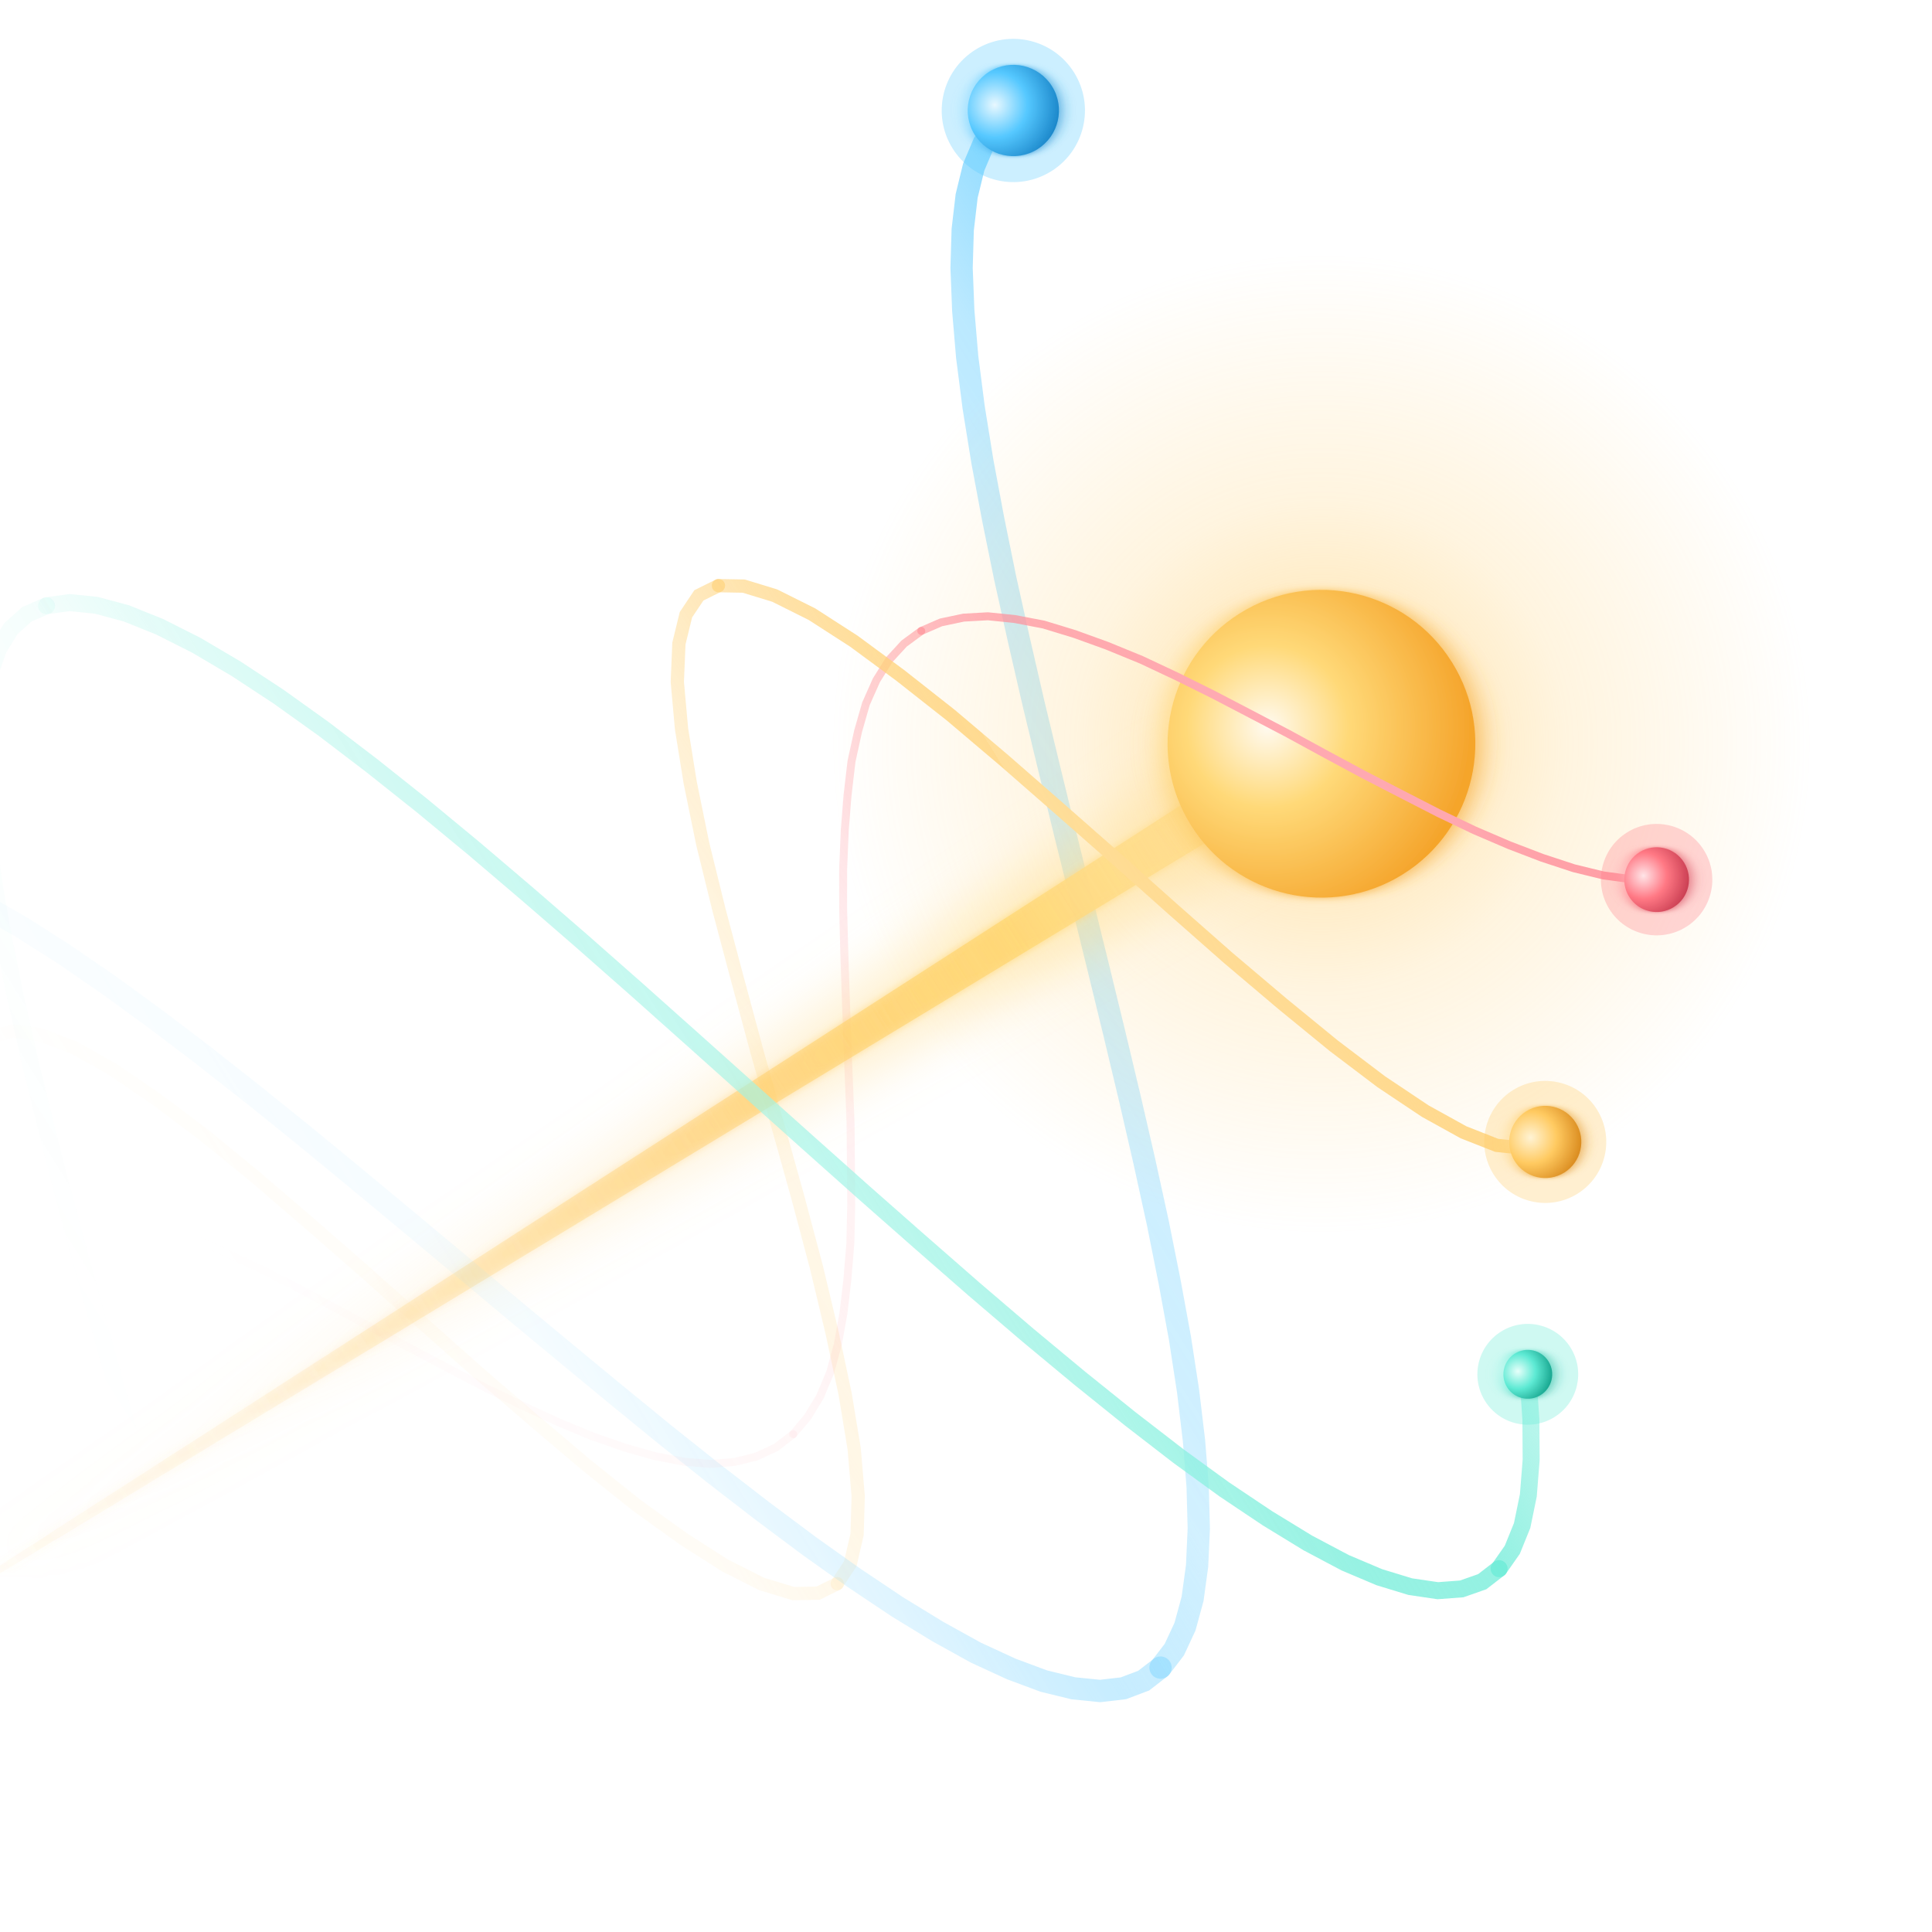
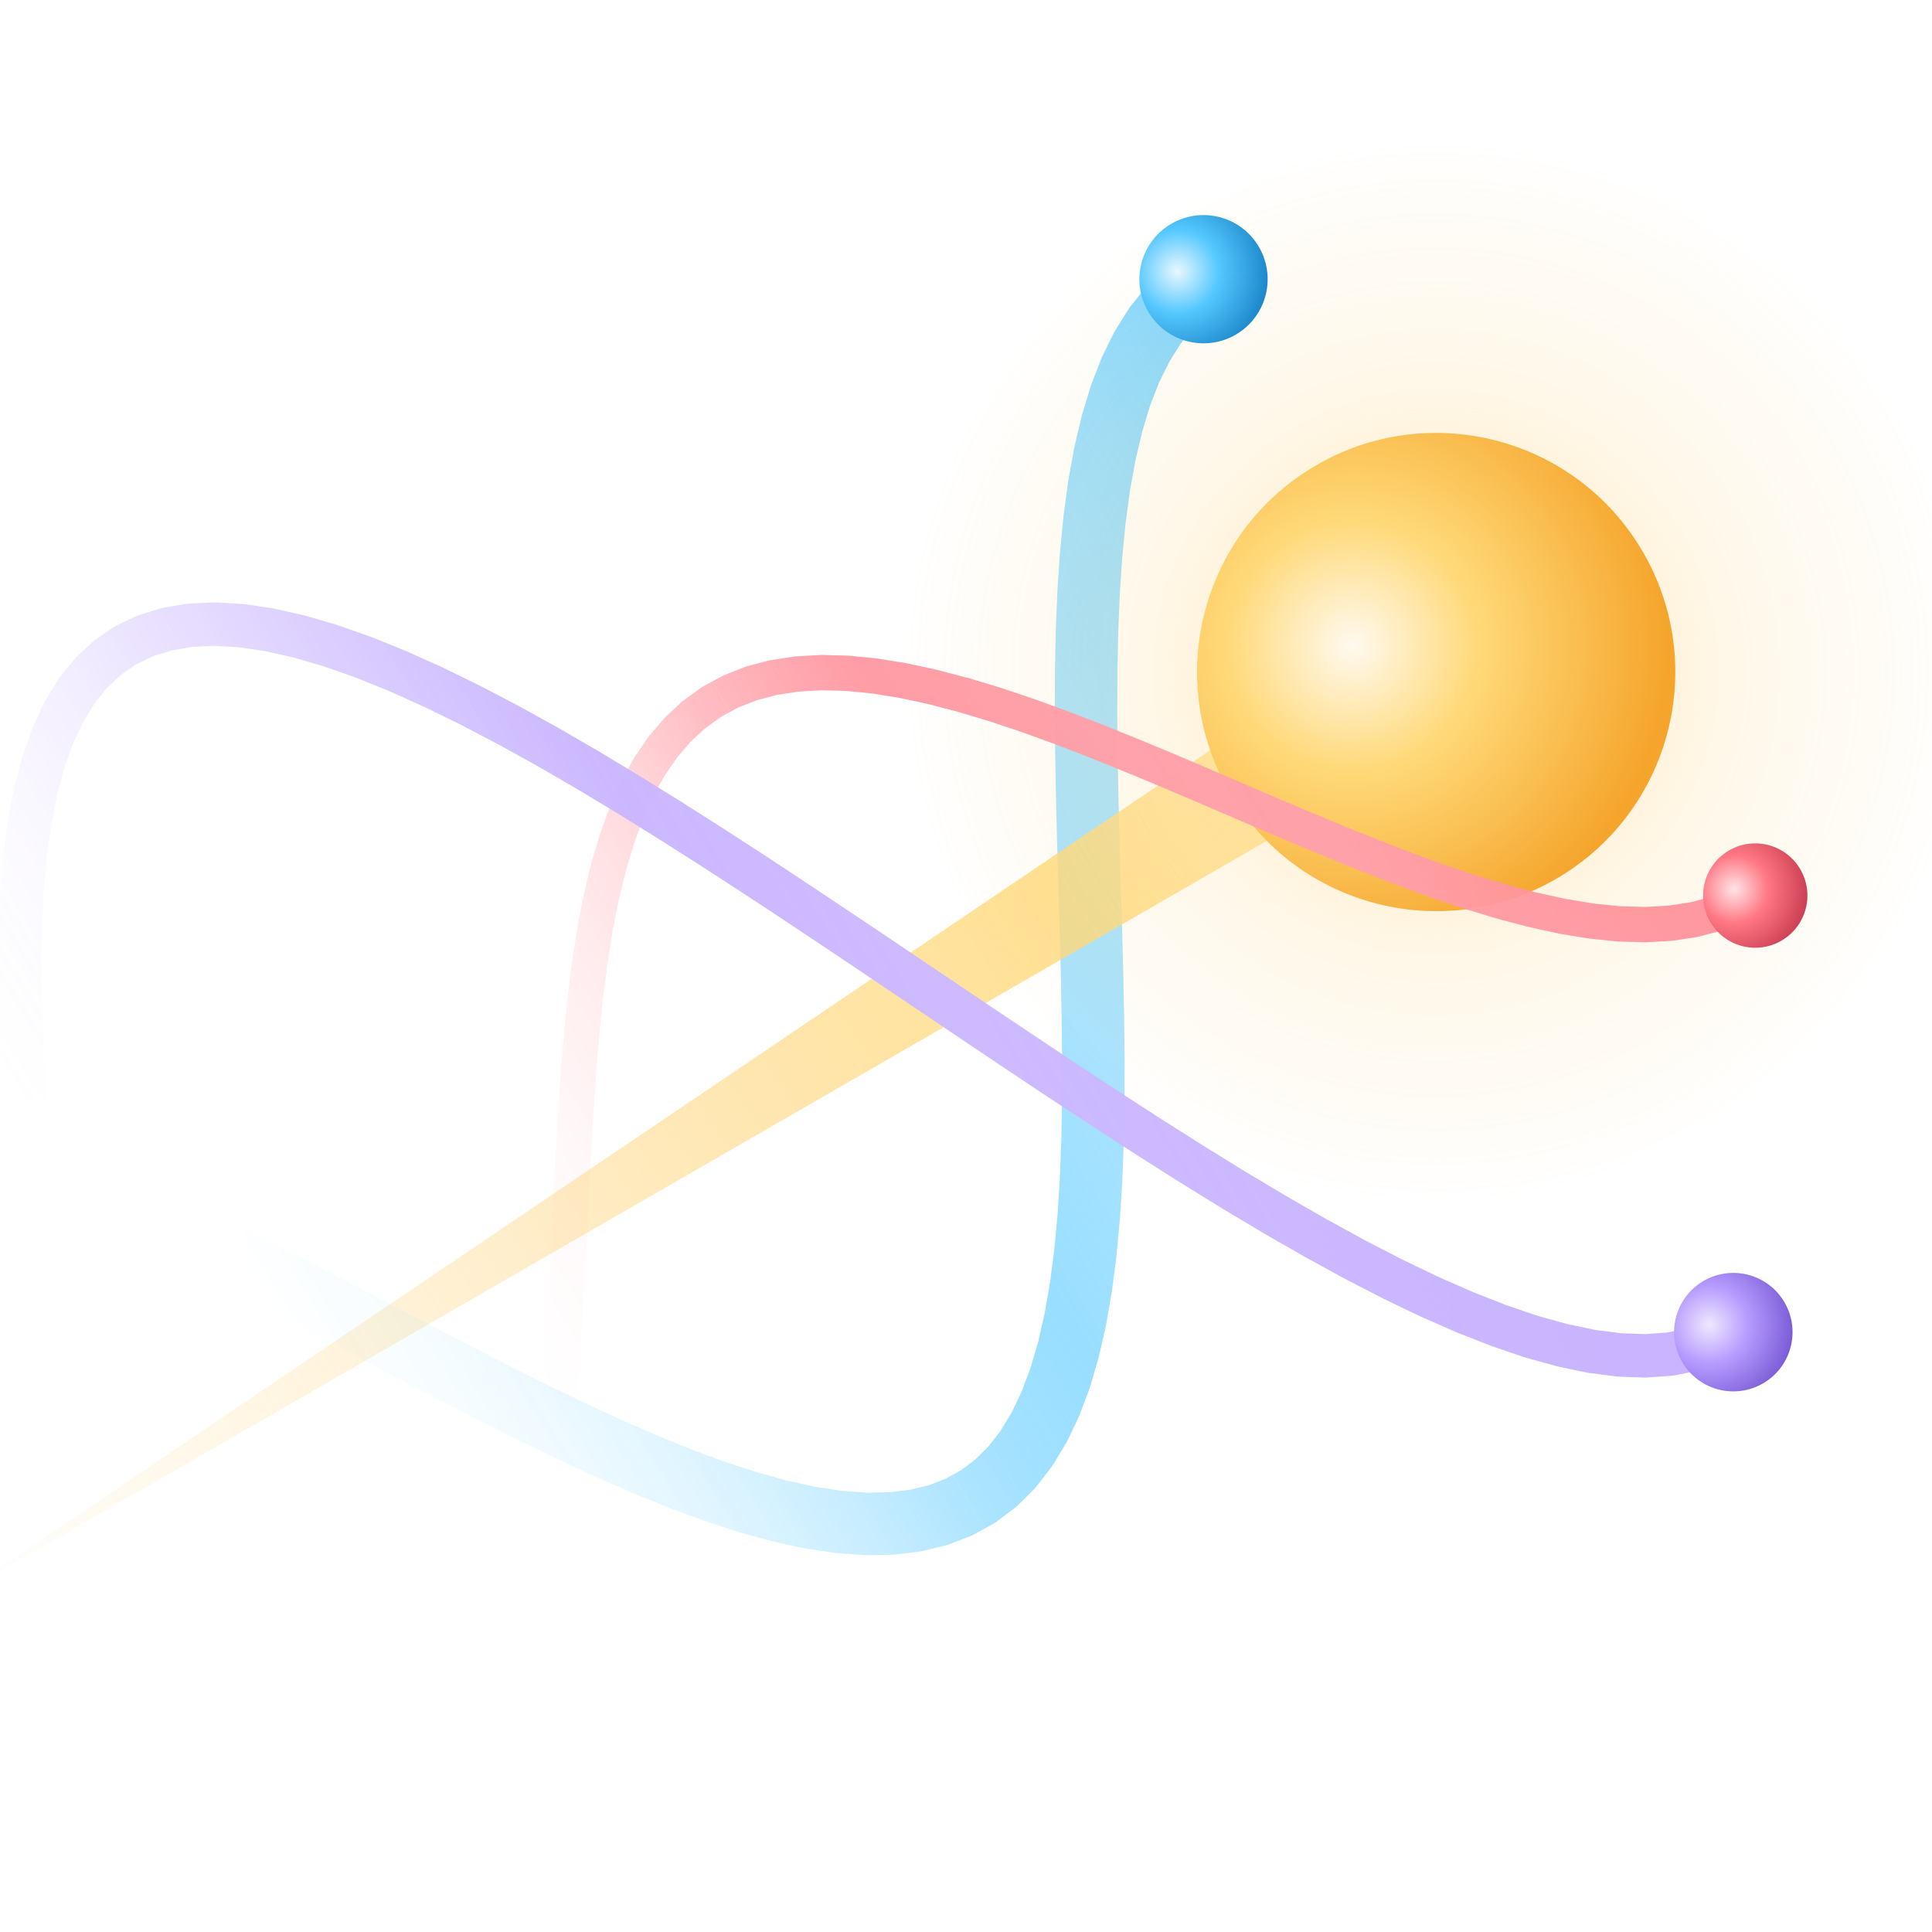
<svg xmlns="http://www.w3.org/2000/svg" width="512" height="512" aria-label="Commit Trail logo" viewBox="0 0 512 512">
  <defs>
-     <linearGradient id="ts" x1="-340" x2="0" y1="0" y2="0" gradientUnits="userSpaceOnUse">
+     <linearGradient id="ts" x1="-320" x2="0" y1="0" y2="0" gradientUnits="userSpaceOnUse">
      <stop offset="0" stop-color="#ffca61" stop-opacity="0" />
-       <stop offset=".3" stop-color="#ffca61" stop-opacity=".1" />
-       <stop offset=".6" stop-color="#ffca61" stop-opacity=".4" />
-       <stop offset=".8" stop-color="#ffd978" stop-opacity=".8" />
+       <stop offset=".35" stop-color="#ffca61" stop-opacity=".3" />
+       <stop offset=".75" stop-color="#ffd978" stop-opacity=".8" />
      <stop offset="1" stop-color="#fff1cc" />
    </linearGradient>
-     <linearGradient id="gab" x1="-270" x2="14" y1="0" y2="0" gradientUnits="userSpaceOnUse">
-       <stop offset="0" stop-color="#55c8ff" stop-opacity=".5" />
-       <stop offset=".1" stop-color="#78d3ff" stop-opacity=".8" />
-       <stop offset=".3" stop-color="#9cdfff" />
-       <stop offset=".4" stop-color="#92dbff" stop-opacity=".9" />
-       <stop offset=".5" stop-color="#60cbff" stop-opacity=".7" />
-       <stop offset=".6" stop-color="#55c8ff" stop-opacity=".4" />
-       <stop offset=".8" stop-color="#55c8ff" stop-opacity=".3" />
-       <stop offset=".9" stop-color="#55c8ff" stop-opacity=".4" />
-       <stop offset="1" stop-color="#55c8ff" stop-opacity=".7" />
+     <linearGradient id="gb" x1="-245" x2="2" y1="0" y2="0" gradientUnits="userSpaceOnUse">
+       <stop offset="0" stop-color="#8cdaff" stop-opacity=".99" />
+       <stop offset=".13" stop-color="#8cdaff" stop-opacity=".99" />
+       <stop offset=".25" stop-color="#77d3ff" stop-opacity=".9" />
+       <stop offset=".38" stop-color="#55c8ff" stop-opacity=".75" />
+       <stop offset=".5" stop-color="#55c8ff" stop-opacity=".6" />
+       <stop offset=".63" stop-color="#55c8ff" stop-opacity=".51" />
+       <stop offset=".75" stop-color="#55c8ff" stop-opacity=".51" />
+       <stop offset=".88" stop-color="#55c8ff" stop-opacity=".6" />
+       <stop offset="1" stop-color="#55c8ff" stop-opacity=".75" />
    </linearGradient>
-     <linearGradient id="gfb" x1="-270" x2="14" y1="0" y2="0" gradientUnits="userSpaceOnUse">
+     <linearGradient id="fb" x1="-245" x2="2" y1="0" y2="0" gradientUnits="userSpaceOnUse">
      <stop offset="0" stop-color="#fff" stop-opacity="0" />
-       <stop offset=".3" stop-color="#fff" stop-opacity=".1" />
-       <stop offset=".5" stop-color="#fff" stop-opacity=".5" />
-       <stop offset=".8" stop-color="#fff" />
+       <stop offset=".1" stop-color="#fff" stop-opacity=".09" />
+       <stop offset=".2" stop-color="#fff" stop-opacity=".25" />
+       <stop offset=".3" stop-color="#fff" stop-opacity=".46" />
+       <stop offset=".4" stop-color="#fff" stop-opacity=".72" />
+       <stop offset=".5" stop-color="#fff" />
      <stop offset="1" stop-color="#fff" />
    </linearGradient>
-     <linearGradient id="gaa" x1="-250" x2="-4" y1="0" y2="0" gradientUnits="userSpaceOnUse">
-       <stop offset="0" stop-color="#ffca61" stop-opacity=".5" />
-       <stop offset=".1" stop-color="#ffd37c" stop-opacity=".8" />
-       <stop offset=".2" stop-color="#ffdd98" />
-       <stop offset=".3" stop-color="#ffdb92" stop-opacity=".9" />
-       <stop offset=".3" stop-color="#ffce6c" stop-opacity=".7" />
-       <stop offset=".4" stop-color="#ffca61" stop-opacity=".5" />
-       <stop offset=".5" stop-color="#ffca61" stop-opacity=".3" />
-       <stop offset=".6" stop-color="#ffca61" stop-opacity=".4" />
-       <stop offset=".7" stop-color="#ffca61" stop-opacity=".6" />
-       <stop offset=".8" stop-color="#ffd786" stop-opacity=".9" />
-       <stop offset=".8" stop-color="#ffde9a" />
-       <stop offset=".9" stop-color="#ffd88a" stop-opacity=".9" />
-       <stop offset="1" stop-color="#ffca61" stop-opacity=".7" />
+     <linearGradient id="gv" x1="-262" x2="-18" y1="0" y2="0" gradientUnits="userSpaceOnUse">
+       <stop offset="0" stop-color="#b79cff" stop-opacity=".54" />
+       <stop offset=".13" stop-color="#b79cff" stop-opacity=".63" />
+       <stop offset=".25" stop-color="#b79cff" stop-opacity=".76" />
+       <stop offset=".38" stop-color="#c2abff" stop-opacity=".88" />
+       <stop offset=".5" stop-color="#cab6ff" stop-opacity=".97" />
+       <stop offset=".63" stop-color="#cdbaff" />
+       <stop offset=".75" stop-color="#cab6ff" stop-opacity=".97" />
+       <stop offset=".88" stop-color="#c2abff" stop-opacity=".87" />
+       <stop offset="1" stop-color="#b79cff" stop-opacity=".75" />
    </linearGradient>
-     <linearGradient id="gfa" x1="-250" x2="-4" y1="0" y2="0" gradientUnits="userSpaceOnUse">
+     <linearGradient id="fv" x1="-262" x2="-18" y1="0" y2="0" gradientUnits="userSpaceOnUse">
      <stop offset="0" stop-color="#fff" stop-opacity="0" />
-       <stop offset=".3" stop-color="#fff" stop-opacity=".1" />
-       <stop offset=".5" stop-color="#fff" stop-opacity=".5" />
-       <stop offset=".8" stop-color="#fff" />
+       <stop offset=".1" stop-color="#fff" stop-opacity=".09" />
+       <stop offset=".2" stop-color="#fff" stop-opacity=".25" />
+       <stop offset=".3" stop-color="#fff" stop-opacity=".46" />
+       <stop offset=".4" stop-color="#fff" stop-opacity=".72" />
+       <stop offset=".5" stop-color="#fff" />
      <stop offset="1" stop-color="#fff" />
    </linearGradient>
-     <linearGradient id="gac" x1="-230" x2="40" y1="0" y2="0" gradientUnits="userSpaceOnUse">
-       <stop offset="0" stop-color="#ffa3ac" stop-opacity=".9" />
-       <stop offset=".1" stop-color="#ffadb4" />
-       <stop offset=".2" stop-color="#ff949e" stop-opacity=".8" />
-       <stop offset=".3" stop-color="#ff7884" stop-opacity=".6" />
-       <stop offset=".4" stop-color="#ff7884" stop-opacity=".3" />
-       <stop offset=".5" stop-color="#ff7884" stop-opacity=".3" />
-       <stop offset=".6" stop-color="#ff7884" stop-opacity=".5" />
-       <stop offset=".7" stop-color="#ff8b96" stop-opacity=".8" />
-       <stop offset=".8" stop-color="#ffaab2" />
-       <stop offset=".9" stop-color="#ffa8b0" />
-       <stop offset="1" stop-color="#ff8893" stop-opacity=".8" />
+     <linearGradient id="gc" x1="-208" x2="28" y1="0" y2="0" gradientUnits="userSpaceOnUse">
+       <stop offset="0" stop-color="#ff7884" stop-opacity=".52" />
+       <stop offset=".13" stop-color="#ff7884" stop-opacity=".51" />
+       <stop offset=".25" stop-color="#ff7884" stop-opacity=".58" />
+       <stop offset=".38" stop-color="#ff7884" stop-opacity=".73" />
+       <stop offset=".5" stop-color="#ff8f99" stop-opacity=".88" />
+       <stop offset=".63" stop-color="#ffa0a9" stop-opacity=".98" />
+       <stop offset=".75" stop-color="#ffa1aa" stop-opacity=".99" />
+       <stop offset=".88" stop-color="#ff919b" stop-opacity=".9" />
+       <stop offset="1" stop-color="#ff7884" stop-opacity=".75" />
    </linearGradient>
-     <linearGradient id="gfc" x1="-230" x2="40" y1="0" y2="0" gradientUnits="userSpaceOnUse">
+     <linearGradient id="fc" x1="-208" x2="28" y1="0" y2="0" gradientUnits="userSpaceOnUse">
      <stop offset="0" stop-color="#fff" stop-opacity="0" />
-       <stop offset=".3" stop-color="#fff" stop-opacity=".1" />
-       <stop offset=".5" stop-color="#fff" stop-opacity=".5" />
-       <stop offset=".8" stop-color="#fff" />
-       <stop offset="1" stop-color="#fff" />
-     </linearGradient>
-     <linearGradient id="gam" x1="-262" x2="-30" y1="0" y2="0" gradientUnits="userSpaceOnUse">
-       <stop offset="0" stop-color="#5eead4" stop-opacity=".3" />
-       <stop offset=".1" stop-color="#5eead4" stop-opacity=".4" />
-       <stop offset=".3" stop-color="#5eead4" stop-opacity=".6" />
-       <stop offset=".4" stop-color="#8af0e0" stop-opacity=".9" />
-       <stop offset=".6" stop-color="#a1f4e6" />
-       <stop offset=".7" stop-color="#93f2e2" stop-opacity=".9" />
-       <stop offset=".9" stop-color="#67ebd6" stop-opacity=".7" />
-       <stop offset="1" stop-color="#5eead4" stop-opacity=".4" />
-     </linearGradient>
-     <linearGradient id="gfm" x1="-262" x2="-30" y1="0" y2="0" gradientUnits="userSpaceOnUse">
-       <stop offset="0" stop-color="#fff" stop-opacity="0" />
-       <stop offset=".3" stop-color="#fff" stop-opacity=".1" />
-       <stop offset=".5" stop-color="#fff" stop-opacity=".5" />
-       <stop offset=".8" stop-color="#fff" />
+       <stop offset=".1" stop-color="#fff" stop-opacity=".09" />
+       <stop offset=".2" stop-color="#fff" stop-opacity=".25" />
+       <stop offset=".3" stop-color="#fff" stop-opacity=".46" />
+       <stop offset=".4" stop-color="#fff" stop-opacity=".72" />
+       <stop offset=".5" stop-color="#fff" />
      <stop offset="1" stop-color="#fff" />
    </linearGradient>
    <radialGradient id="sun" cx="38%" cy="36%" r="66%">
      <stop offset="0" stop-color="#fffaf0" />
      <stop offset=".4" stop-color="#ffd978" />
      <stop offset="1" stop-color="#f5a52c" />
    </radialGradient>
    <radialGradient id="sg">
-       <stop offset="0" stop-color="#ffca61" stop-opacity=".6" />
-       <stop offset=".5" stop-color="#ffca61" stop-opacity=".2" />
+       <stop offset="0" stop-color="#ffca61" stop-opacity=".5" />
+       <stop offset=".55" stop-color="#ffca61" stop-opacity=".14" />
      <stop offset="1" stop-color="#ffca61" stop-opacity="0" />
    </radialGradient>
    <radialGradient id="db" cx="36%" cy="34%" r="72%">
      <stop offset="0" stop-color="#e8f8ff" />
-       <stop offset=".5" stop-color="#55c8ff" />
+       <stop offset=".45" stop-color="#55c8ff" />
      <stop offset="1" stop-color="#1b86c9" />
    </radialGradient>
-     <radialGradient id="da" cx="36%" cy="34%" r="72%">
-       <stop offset="0" stop-color="#fff3d4" />
-       <stop offset=".5" stop-color="#ffca61" />
-       <stop offset="1" stop-color="#d98a1e" />
+     <radialGradient id="dv" cx="36%" cy="34%" r="72%">
+       <stop offset="0" stop-color="#efe8ff" />
+       <stop offset=".45" stop-color="#b79cff" />
+       <stop offset="1" stop-color="#7a5bd6" />
    </radialGradient>
    <radialGradient id="dc" cx="36%" cy="34%" r="72%">
      <stop offset="0" stop-color="#ffe4e7" />
-       <stop offset=".5" stop-color="#ff7884" />
+       <stop offset=".45" stop-color="#ff7884" />
      <stop offset="1" stop-color="#c93e52" />
    </radialGradient>
-     <radialGradient id="dm" cx="36%" cy="34%" r="72%">
-       <stop offset="0" stop-color="#e6fffa" />
-       <stop offset=".5" stop-color="#5eead4" />
-       <stop offset="1" stop-color="#17a58e" />
-     </radialGradient>
-     <mask id="mkb" width="324" height="304" x="-290" y="-152" maskUnits="userSpaceOnUse">
-       <path fill="url(#gfb)" d="M-270-144H14v288h-284z" />
+     <mask id="mb" width="247" height="191" x="-245" y="-95.5" maskUnits="userSpaceOnUse">
+       <path fill="url(#fb)" d="M-245-95.5H2v191h-247z" />
    </mask>
-     <mask id="mka" width="286" height="212" x="-270" y="-106" maskUnits="userSpaceOnUse">
-       <path fill="url(#gfa)" d="M-250-98H-4V98h-246z" />
+     <mask id="mv" width="244" height="280" x="-262" y="-140" maskUnits="userSpaceOnUse">
+       <path fill="url(#fv)" d="M-262-140h244v280h-244z" />
    </mask>
-     <mask id="mkc" width="310" height="156" x="-250" y="-78" maskUnits="userSpaceOnUse">
-       <path fill="url(#gfc)" d="M-230-70H40V70h-270z" />
+     <mask id="mc" width="236" height="145" x="-208" y="-72.5" maskUnits="userSpaceOnUse">
+       <path fill="url(#fc)" d="M-208-72.5H28v145h-236z" />
    </mask>
-     <mask id="mkm" width="272" height="340" x="-282" y="-170" maskUnits="userSpaceOnUse">
-       <path fill="url(#gfm)" d="M-262-162h232v324h-232z" />
-     </mask>
-     <filter id="glow" width="200%" height="200%" x="-50%" y="-50%">
-       <feGaussianBlur result="b" stdDeviation="2.2" />
-       <feMerge>
-         <feMergeNode in="b" />
-         <feMergeNode in="SourceGraphic" />
-       </feMerge>
-     </filter>
-     <filter id="soft" width="200%" height="200%" x="-50%" y="-50%">
-       <feGaussianBlur result="b" stdDeviation="1" />
-       <feMerge>
-         <feMergeNode in="b" />
-         <feMergeNode in="SourceGraphic" />
-       </feMerge>
-     </filter>
-     <filter id="haze" width="140%" height="700%" x="-20%" y="-300%">
-       <feGaussianBlur stdDeviation="6" />
-     </filter>
  </defs>
-   <g fill="none" stroke-linecap="round" transform="translate(350.2 197.1) rotate(-32) scale(1.406)">
-     <g mask="url(#mkb)">
-       <g>
-         <path stroke="url(#gab)" stroke-width="4.2" d="m-270-125.5 4-3.3 4-2.1 4-1 4 .1" />
-         <path stroke="url(#gab)" stroke-width="4.2" d="m-118 131.6 4-1.5 4-2.6 4-3.7 4-4.8 4-5.8 4-6.8 4-7.7 4-8.5 4-9.3 4-10.1 4-10.6 4-11.2 4-11.6 4-11.9 4-12.1 4-12.2 4-12.3 4-12.1 4-12 4-11.6 4-11.3 4-10.7 4-10.2 4-9.5 4-8.7 4-7.8 4-7 4-6 4-5 4-3.9 4-2.8 4-1.7 4-.6" />
+   <g fill="none" stroke-linejoin="round" transform="translate(380.6 178.1) rotate(-32) scale(1.440)">
+     <g mask="url(#mb)">
+       <g stroke="url(#gb)" stroke-width="11.5">
+         <path d="m-153.89 83.89 2.02.11 4.05-.36 4.05-.92 4.05-1.49 4.05-2.04 4.05-2.57 4.05-3.09 4.05-3.6 4.04-4.06 4.05-4.52 4.05-4.93 4.05-5.31 4.05-5.66 4.05-5.97 4.05-6.24 4.05-6.46 4.05-6.65 4.05-6.78 4.05-6.87 4.05-6.91 4.04-6.92 4.05-6.86 4.05-6.76 4.05-6.63 4.05-6.43 4.05-6.21 4.05-5.93 4.05-5.62 4.05-5.27 4.05-4.88 4.05-4.46 4.05-4.01 4.04-3.53 4.05-3.03 4.05-2.51 4.05-1.97 4.05-1.41 4.05-.85 2.03-.15" />
      </g>
    </g>
-     <g mask="url(#mka)">
-       <g>
-         <path stroke="url(#gaa)" stroke-width="2.5" d="m-250-81.8 4-3.2 4.1-1" />
-         <path stroke="url(#gaa)" stroke-width="2.5" d="m-161.3 85.9 4.1-1.9 4-4 4-6 4.1-8 4-9.6 4-11 4.1-12.2 4-13 4-13.6 4-13.7 4.1-13.5 4-13 4-12.2 4.1-11 4-9.5 4-7.9 4.1-6 4-3.9 4-1.8 4.1.4" />
+     <g mask="url(#mv)">
+       <g stroke="url(#gv)" stroke-width="8">
+         <path d="m-262-70.73 4-7.41 4-7.04 4-6.66 4-6.22 4-5.78 4-5.3 4-4.79 4-4.26 4-3.72 4-3.16 4-2.58 4-1.99 4-1.39 4-.78 2-.09" />
      </g>
    </g>
-     <g mask="url(#mkc)">
-       <g>
-         <path stroke="url(#gac)" stroke-width="1.5" d="m-153.4 57.6 4-1.3 4-2 4.1-2.9 4-3.7 4-4.4 4-5 4.1-5.5 4-6.1 4-6.5 4.1-6.7 4-7 4-7 4.1-7.1 4-6.9 4-6.8 4-6.4 4.1-6 4-5.4 4-5 4.1-4.2 4-3.6 4-2.7 4.1-2 4-1.1 4-.3" />
+     <g mask="url(#mc)">
+       <g stroke="url(#gc)" stroke-width="6.5">
+         <path d="m-208 28.1 4-5.31 4-5.49 4-5.62 4-5.71 4-5.76 4-5.76 4-5.71 4-5.63 4-5.5 4-5.33 4-5.12 4-4.87 4-4.58 4-4.25 4-3.91 4-3.52 4-3.11 4-2.67 4-2.22 4-1.74 4-1.26 4-.77 4-.26 2 .12" />
+         <path d="m26 65.87 2 .13" />
      </g>
    </g>
-     <g mask="url(#mkm)">
-       <g>
-         <path stroke="url(#gam)" stroke-width="3.2" d="m-262 0 4-13.8 4-13.7 4-13.4 4-13.1 4-12.6 4-12.1 4-11.4 4-10.7 4-9.8 4-8.8 4-7.9 4-6.7 4-5.6 4-4.5 4-3.2 4-2 4-.7 4 .6" />
-         <path stroke="url(#gam)" stroke-width="3.2" d="m-54 149.6 4-1.7 4-2.9 4-4.2 4-5.4 4-6.5 4-7.5" />
+     <path fill="url(#ts)" d="m-320 0 310-11v22Z" />
+     <circle r="100" fill="url(#sg)" />
+     <circle r="44" fill="url(#sun)" />
+     <g mask="url(#mb)">
+       <g stroke="url(#gb)" stroke-width="11.5">
+         <path d="m-245-25.96 4.05 6.67 4.05 6.79 4.05 6.88 4.05 6.92 4.05 6.91 4.05 6.85 4.04 6.75 4.05 6.6 4.05 6.41 4.05 6.18 4.05 5.89 4.05 5.58 4.05 5.22 4.05 4.83 4.05 4.41 4.05 3.95 4.05 3.47 4.05 2.96 4.04 2.44 4.05 1.9 4.05 1.35 4.05.78 2.03.11" />
+         <path d="M-.02-83.86 2-84" />
      </g>
    </g>
-     <path fill="url(#ts)" d="m-340 0 330-11v22Z" filter="url(#haze)" opacity=".5" />
-     <path fill="url(#ts)" d="M-340 0-8-4.5v9Z" filter="url(#soft)" />
-     <circle r="92" fill="url(#sg)" />
-     <circle r="29" fill="url(#sun)" filter="url(#glow)" />
-     <g mask="url(#mkb)">
-       <g>
-         <path stroke="url(#gab)" stroke-width="4.2" d="m-254-131.8 4 1.3 4 2.4 4 3.5 4 4.6 4 5.6 4 6.6 4 7.5 4 8.4 4 9.2 4 9.9 4 10.5 4 11.1 4 11.5 4 11.9 4 12.1 4 12.2 4 12.3 4 12.1 4 12 4 11.8 4 11.3 4 10.8 4 10.3 4 9.6 4 8.9 4 8 4 7.2 4 6.1 4 5.2 4 4.1 4 3.1 4 1.9 4 .8 4-.4" />
+     <circle cx="2" cy="-84" r="11.8" fill="url(#db)" />
+     <g mask="url(#mv)">
+       <g stroke="url(#gv)" stroke-width="8">
+         <path d="m-204-131.9 2-.09 4 .44 4 1.04 4 1.64 4 2.24 4 2.83 4 3.4 4 3.95 4 4.49 4 5.01 4 5.5 4 5.97 4 6.42 4 6.82 4 7.2 4 7.55 4 7.87 4 8.13 4 8.38 4 8.57 4 8.74 4 8.85 4 8.93 4 8.97 4 8.97 4 8.91 4 8.84 4 8.7 4 8.54 4 8.32 4 8.09 4 7.79 4 7.48 4 7.13 4 6.74 4 6.32 4 5.87 4 5.4 4 4.91 4 4.37 4 3.84 4 3.28 4 2.7 4 2.11 4 1.52 4 .92 4 .3" />
      </g>
    </g>
-     <circle cx="14" cy="-132" r="13.5" fill="#55c8ff" opacity=".3" />
-     <circle cx="14" cy="-132" r="8.6" fill="url(#db)" filter="url(#soft)" />
-     <g mask="url(#mka)">
-       <g>
-         <path stroke="url(#gaa)" stroke-width="2.5" d="m-241.9-86 4 1.2 4 3.3 4.1 5.4 4 7.3 4 9.1 4.1 10.6 4 11.8 4 12.8 4.1 13.5 4 13.7 4 13.6 4.1 13.2 4 12.5 4 11.4 4.1 10 4 8.4 4 6.6 4.1 4.7 4 2.4 4 .4" />
-         <path stroke="url(#gaa)" stroke-width="2.5" d="m-80.6-85.5 4 2.6 4 4.6 4.1 6.7 4 8.5 4 10.1 4.1 11.4 4 12.5 4 13.2 4.1 13.7 4 13.7 4 13.4 4.1 12.8 4 11.8 4 10.5 4.1 9.1 4 7.2 4 5.4 4.1 3.2 4 1.1" />
+     <circle cx="-18" cy="132" r="10.9" fill="url(#dv)" />
+     <g mask="url(#mc)">
+       <g stroke="url(#gc)" stroke-width="6.5">
+         <path d="m-114-65.88 2 .12 4 .74 4 1.24 4 1.72 4 2.19 4 2.65 4 3.09 4 3.5 4 3.89 4 4.24 4 4.56 4 4.86 4 5.11 4 5.32 4 5.49 4 5.62 4 5.71 4 5.76 4 5.76 4 5.71 4 5.63 4 5.49 4 5.33 4 5.11 4 4.86 4 4.57 4 4.25 4 3.9 4 3.51 4 3.1 4 2.66 4 2.2 4 1.74L20 65l4 .75 2 .12" />
      </g>
    </g>
-     <circle cx="-4" cy="86" r="11.5" fill="#ffca61" opacity=".3" />
-     <circle cx="-4" cy="86" r="6.8" fill="url(#da)" filter="url(#soft)" />
-     <g mask="url(#mkc)">
-       <g>
-         <path stroke="url(#gac)" stroke-width="1.5" d="m-230-34.1 4 6 4.1 6.3 4 6.7 4 7 4 7 4.1 7.1 4 6.9 4 6.8 4.1 6.5 4 6.1 4 5.6 4.1 5.1 4 4.4 4 3.7 4 3 4.1 2.1 4 1.3 4 .5 4.1-.4" />
-         <path stroke="url(#gac)" stroke-width="1.5" d="m-52.7-58 4 .6 4.1 1.5 4 2.2 4 3.1 4.1 3.8 4 4.6 4 5.1 4.1 5.7 4 6.2 4 6.5 4 6.8 4.1 7 4 7.1 4 7 4.1 6.9 4 6.7 4 6.3 4.1 5.9 4 5.3 4 4.8 4 4.1 4.1 3.4 4 2.6" />
-       </g>
-     </g>
-     <circle cx="40" cy="55.2" r="10.5" fill="#ff7884" opacity=".3" />
-     <circle cx="40" cy="55.2" r="6.1" fill="url(#dc)" filter="url(#soft)" />
-     <g mask="url(#mkm)">
-       <g>
-         <path stroke="url(#gam)" stroke-width="3.2" d="m-190-149.4 4 1.8 4 3.1 4 4.3 4 5.5 4 6.6 4 7.7 4 8.7 4 9.7 4 10.6 4 11.3 4 12 4 12.6 4 13 4 13.4 4 13.7 4 13.8 4 13.8 4 13.7 4 13.4 4 13.2 4 12.7 4 12.1 4 11.5 4 10.8 4 9.9 4 8.9 4 8 4 6.9 4 5.7 4 4.6 4 3.4 4 2.1 4 .9 4-.4" />
-       </g>
-     </g>
-     <circle cx="-30" cy="121.4" r="9.5" fill="#5eead4" opacity=".3" />
-     <circle cx="-30" cy="121.4" r="4.6" fill="url(#dm)" filter="url(#soft)" />
+     <circle cx="28" cy="66" r="9.6" fill="url(#dc)" />
  </g>
</svg>
